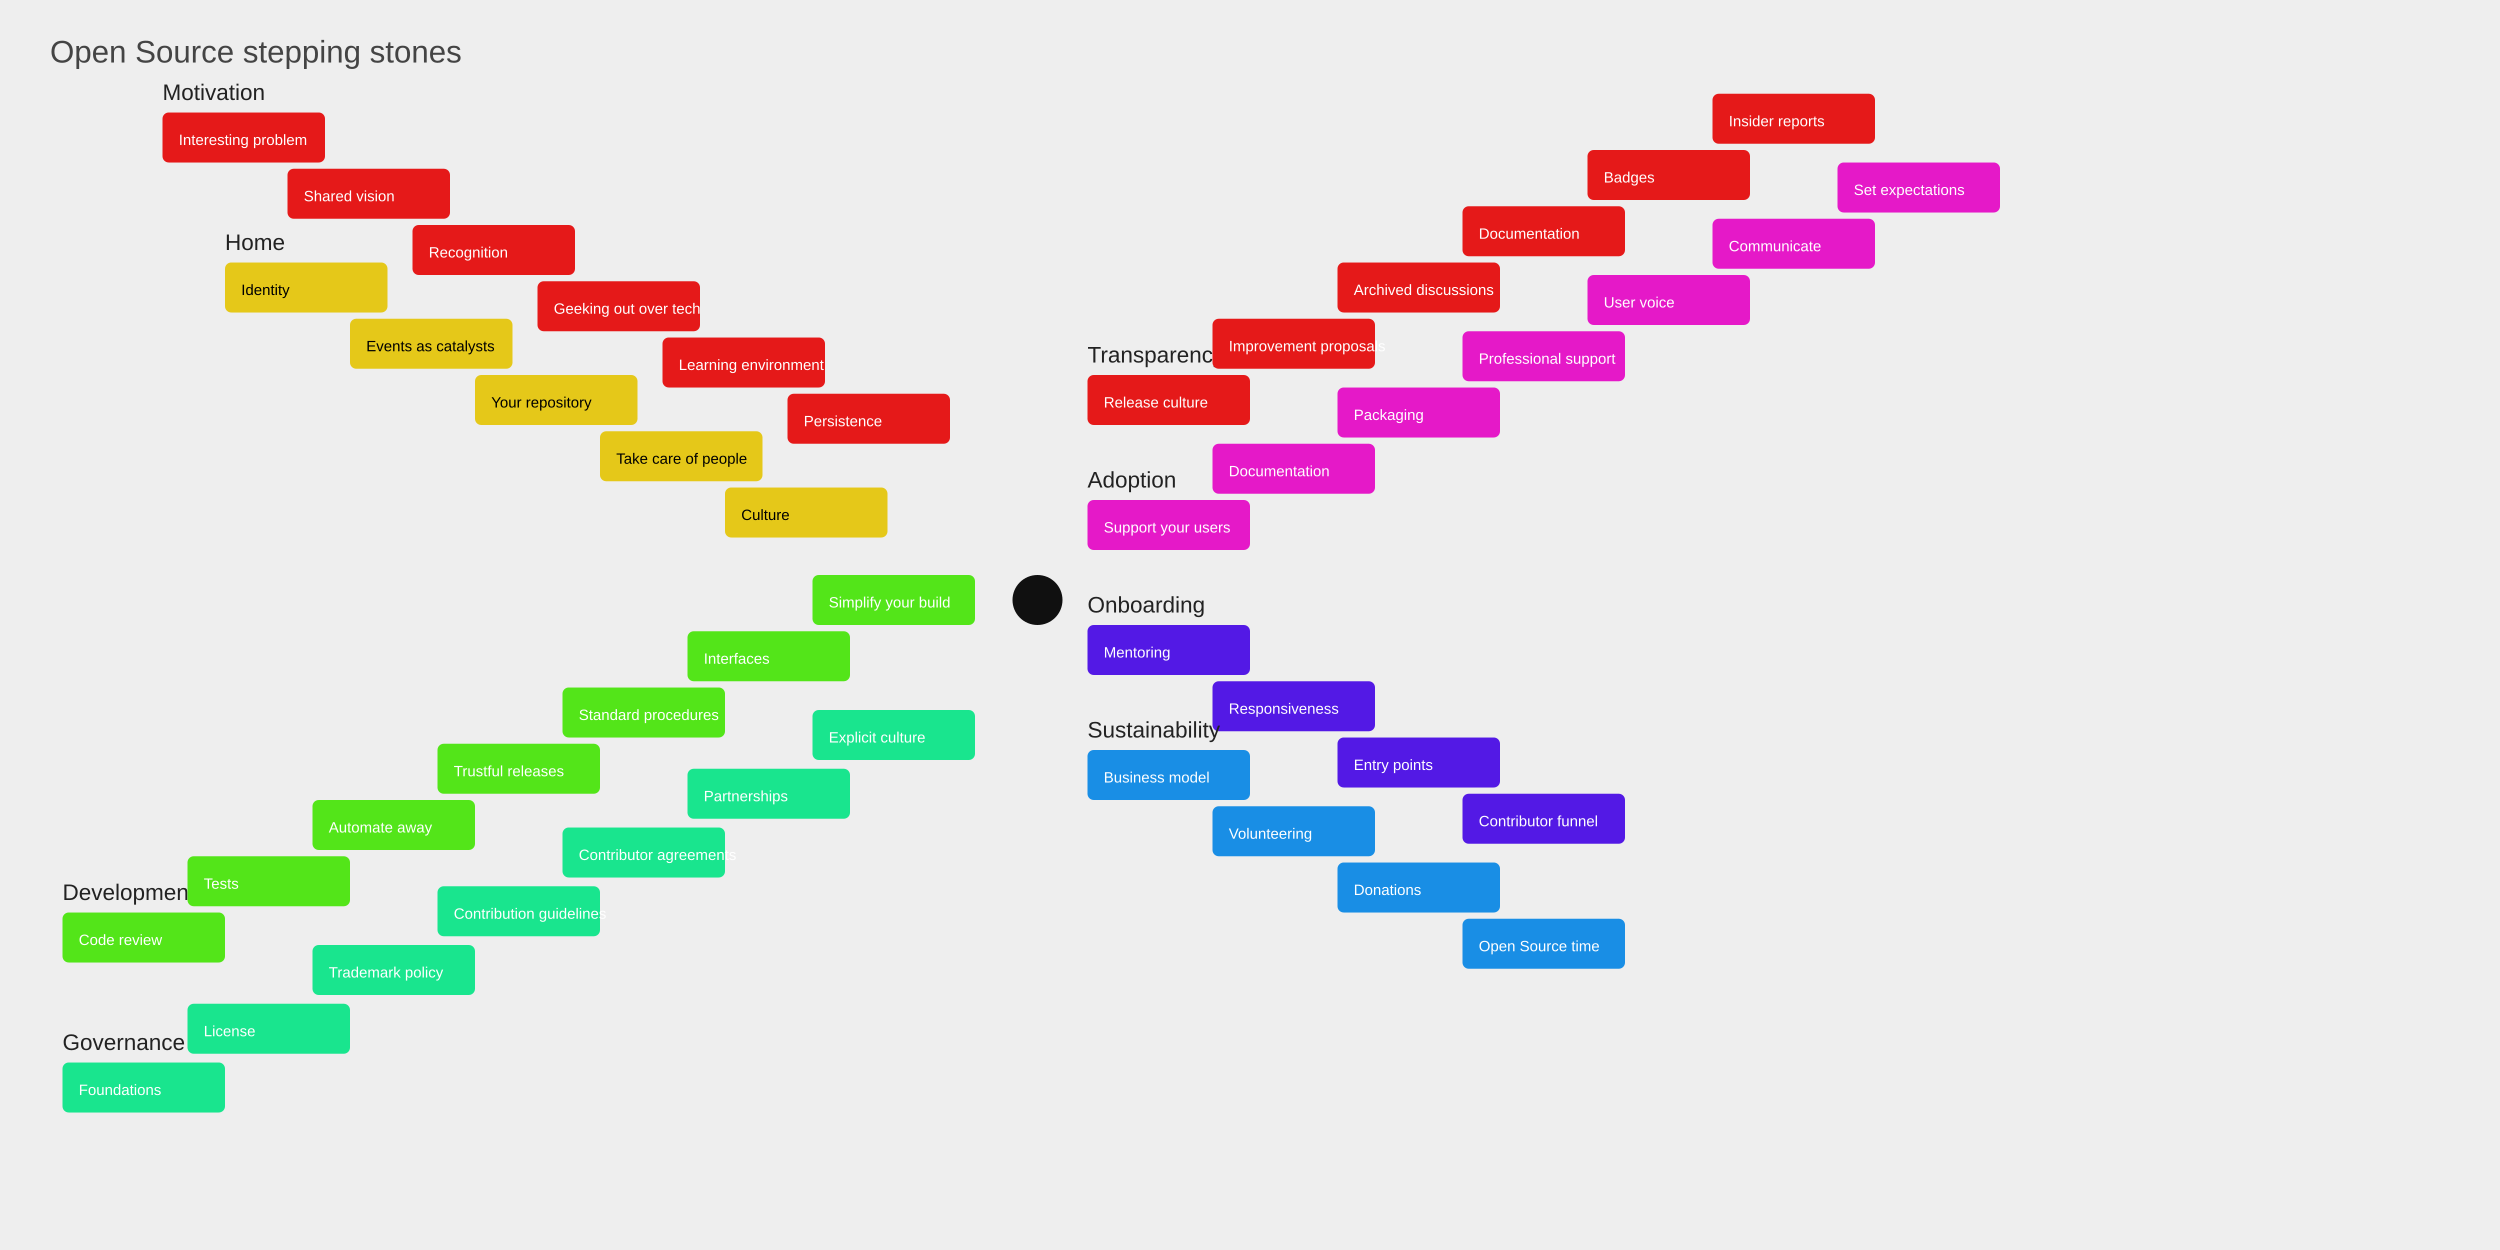
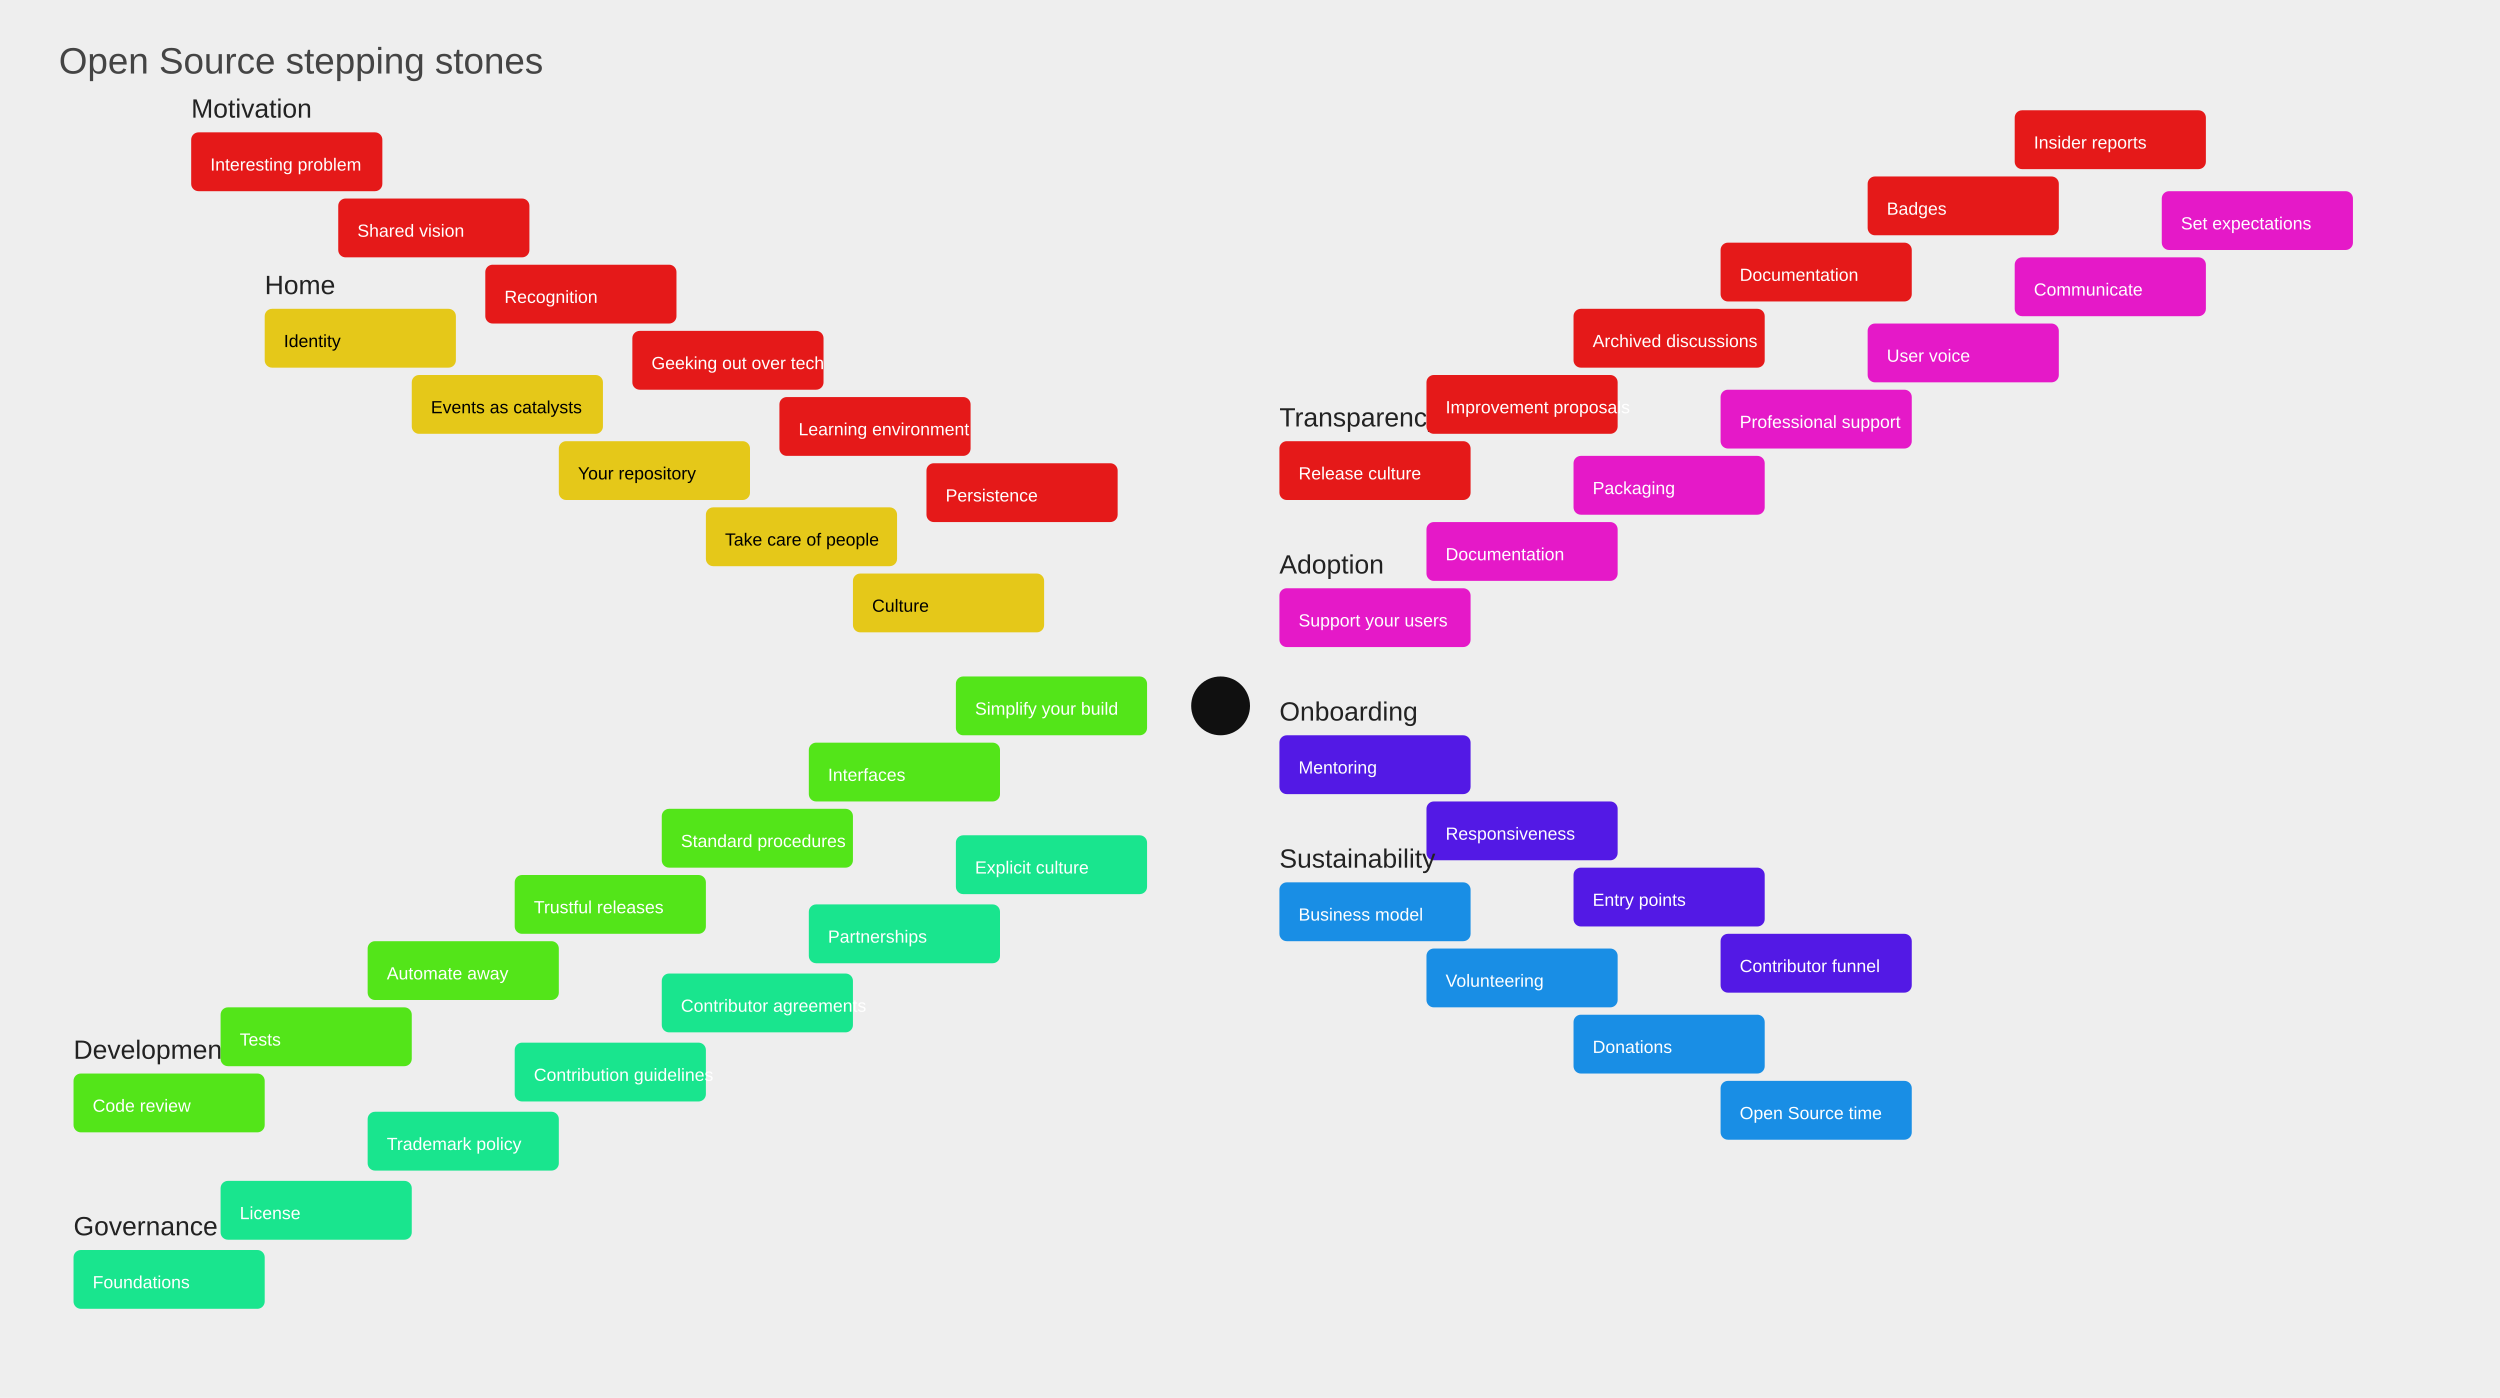
- <svg xmlns="http://www.w3.org/2000/svg" width="2000" height="1000">
-   <rect x="0" y="0" width="2000" height="1000" fill="#eee" />
+ <svg xmlns="http://www.w3.org/2000/svg" width="1700" height="950">
+   <rect x="0" y="0" width="1700" height="950" fill="#eee" />
  <g font-size="25" font-family="arial" fill="#444">
    <text x="40" y="50">
      Open Source stepping stones
    </text>
  </g>
  <circle cx="830" cy="480" r="20" fill="#101010" />
  <g font-size="18" font-family="arial" fill="#222">
    <text x="130" y="80">
      Motivation
    </text>
  </g>
  <rect x="130" y="90" width="130" height="40" fill="#e51919" rx="5" />
  <g font-size="12" font-family="arial" fill="white">
    <text x="143" y="116">
      Interesting problem
    </text>
  </g>
  <rect x="230" y="135" width="130" height="40" fill="#e51919" rx="5" />
  <g font-size="12" font-family="arial" fill="white">
    <text x="243" y="161">
      Shared vision
    </text>
  </g>
  <rect x="330" y="180" width="130" height="40" fill="#e51919" rx="5" />
  <g font-size="12" font-family="arial" fill="white">
    <text x="343" y="206">
      Recognition
    </text>
  </g>
  <rect x="430" y="225" width="130" height="40" fill="#e51919" rx="5" />
  <g font-size="12" font-family="arial" fill="white">
    <text x="443" y="251">
      Geeking out over tech
    </text>
  </g>
  <rect x="530" y="270" width="130" height="40" fill="#e51919" rx="5" />
  <g font-size="12" font-family="arial" fill="white">
    <text x="543" y="296">
      Learning environment
    </text>
  </g>
  <rect x="630" y="315" width="130" height="40" fill="#e51919" rx="5" />
  <g font-size="12" font-family="arial" fill="white">
    <text x="643" y="341">
      Persistence
    </text>
  </g>
  <g font-size="18" font-family="arial" fill="#222">
    <text x="180" y="200">
      Home
    </text>
  </g>
  <rect x="180" y="210" width="130" height="40" fill="#e5c819" rx="5" />
  <g font-size="12" font-family="arial" fill="black">
    <text x="193" y="236">
      Identity
    </text>
  </g>
  <rect x="280" y="255" width="130" height="40" fill="#e5c819" rx="5" />
  <g font-size="12" font-family="arial" fill="black">
    <text x="293" y="281">
      Events as catalysts
    </text>
  </g>
  <rect x="380" y="300" width="130" height="40" fill="#e5c819" rx="5" />
  <g font-size="12" font-family="arial" fill="black">
    <text x="393" y="326">
      Your repository
    </text>
  </g>
  <rect x="480" y="345" width="130" height="40" fill="#e5c819" rx="5" />
  <g font-size="12" font-family="arial" fill="black">
    <text x="493" y="371">
      Take care of people
    </text>
  </g>
  <rect x="580" y="390" width="130" height="40" fill="#e5c819" rx="5" />
  <g font-size="12" font-family="arial" fill="black">
    <text x="593" y="416">
      Culture
    </text>
  </g>
  <g font-size="18" font-family="arial" fill="#222">
    <text x="50" y="720">
      Development
    </text>
  </g>
  <rect x="50" y="730" width="130" height="40" fill="#53e519" rx="5" />
  <g font-size="12" font-family="arial" fill="white">
    <text x="63" y="756">
      Code review
    </text>
  </g>
  <rect x="150" y="685" width="130" height="40" fill="#53e519" rx="5" />
  <g font-size="12" font-family="arial" fill="white">
    <text x="163" y="711">
      Tests
    </text>
  </g>
  <rect x="250" y="640" width="130" height="40" fill="#53e519" rx="5" />
  <g font-size="12" font-family="arial" fill="white">
    <text x="263" y="666">
      Automate away
    </text>
  </g>
  <rect x="350" y="595" width="130" height="40" fill="#53e519" rx="5" />
  <g font-size="12" font-family="arial" fill="white">
    <text x="363" y="621">
      Trustful releases
    </text>
  </g>
  <rect x="450" y="550" width="130" height="40" fill="#53e519" rx="5" />
  <g font-size="12" font-family="arial" fill="white">
    <text x="463" y="576">
      Standard procedures
    </text>
  </g>
  <rect x="550" y="505" width="130" height="40" fill="#53e519" rx="5" />
  <g font-size="12" font-family="arial" fill="white">
    <text x="563" y="531">
      Interfaces
    </text>
  </g>
  <rect x="650" y="460" width="130" height="40" fill="#53e519" rx="5" />
  <g font-size="12" font-family="arial" fill="white">
    <text x="663" y="486">
      Simplify your build
    </text>
  </g>
  <g font-size="18" font-family="arial" fill="#222">
    <text x="50" y="840">
      Governance
    </text>
  </g>
  <rect x="50" y="850" width="130" height="40" fill="#19e58e" rx="5" />
  <g font-size="12" font-family="arial" fill="white">
    <text x="63" y="876">
      Foundations
    </text>
  </g>
  <rect x="150" y="803" width="130" height="40" fill="#19e58e" rx="5" />
  <g font-size="12" font-family="arial" fill="white">
    <text x="163" y="829">
      License
    </text>
  </g>
  <rect x="250" y="756" width="130" height="40" fill="#19e58e" rx="5" />
  <g font-size="12" font-family="arial" fill="white">
    <text x="263" y="782">
      Trademark policy
    </text>
  </g>
  <rect x="350" y="709" width="130" height="40" fill="#19e58e" rx="5" />
  <g font-size="12" font-family="arial" fill="white">
    <text x="363" y="735">
      Contribution guidelines
    </text>
  </g>
  <rect x="450" y="662" width="130" height="40" fill="#19e58e" rx="5" />
  <g font-size="12" font-family="arial" fill="white">
    <text x="463" y="688">
      Contributor agreements
    </text>
  </g>
  <rect x="550" y="615" width="130" height="40" fill="#19e58e" rx="5" />
  <g font-size="12" font-family="arial" fill="white">
    <text x="563" y="641">
      Partnerships
    </text>
  </g>
  <rect x="650" y="568" width="130" height="40" fill="#19e58e" rx="5" />
  <g font-size="12" font-family="arial" fill="white">
    <text x="663" y="594">
      Explicit culture
    </text>
  </g>
  <g font-size="18" font-family="arial" fill="#222">
    <text x="870" y="290">
      Transparency
    </text>
  </g>
  <rect x="870" y="300" width="130" height="40" fill="#e51919" rx="5" />
  <g font-size="12" font-family="arial" fill="white">
    <text x="883" y="326">
      Release culture
    </text>
  </g>
  <rect x="970" y="255" width="130" height="40" fill="#e51919" rx="5" />
  <g font-size="12" font-family="arial" fill="white">
    <text x="983" y="281">
      Improvement proposals
    </text>
  </g>
  <rect x="1070" y="210" width="130" height="40" fill="#e51919" rx="5" />
  <g font-size="12" font-family="arial" fill="white">
    <text x="1083" y="236">
      Archived discussions
    </text>
  </g>
  <rect x="1170" y="165" width="130" height="40" fill="#e51919" rx="5" />
  <g font-size="12" font-family="arial" fill="white">
    <text x="1183" y="191">
      Documentation
    </text>
  </g>
  <rect x="1270" y="120" width="130" height="40" fill="#e51919" rx="5" />
  <g font-size="12" font-family="arial" fill="white">
    <text x="1283" y="146">
      Badges
    </text>
  </g>
  <rect x="1370" y="75" width="130" height="40" fill="#e51919" rx="5" />
  <g font-size="12" font-family="arial" fill="white">
    <text x="1383" y="101">
      Insider reports
    </text>
  </g>
  <g font-size="18" font-family="arial" fill="#222">
    <text x="870" y="390">
      Adoption
    </text>
  </g>
  <rect x="870" y="400" width="130" height="40" fill="#e519c8" rx="5" />
  <g font-size="12" font-family="arial" fill="white">
    <text x="883" y="426">
      Support your users
    </text>
  </g>
  <rect x="970" y="355" width="130" height="40" fill="#e519c8" rx="5" />
  <g font-size="12" font-family="arial" fill="white">
    <text x="983" y="381">
      Documentation
    </text>
  </g>
  <rect x="1070" y="310" width="130" height="40" fill="#e519c8" rx="5" />
  <g font-size="12" font-family="arial" fill="white">
    <text x="1083" y="336">
      Packaging
    </text>
  </g>
  <rect x="1170" y="265" width="130" height="40" fill="#e519c8" rx="5" />
  <g font-size="12" font-family="arial" fill="white">
    <text x="1183" y="291">
      Professional support
    </text>
  </g>
  <rect x="1270" y="220" width="130" height="40" fill="#e519c8" rx="5" />
  <g font-size="12" font-family="arial" fill="white">
    <text x="1283" y="246">
      User voice
    </text>
  </g>
  <rect x="1370" y="175" width="130" height="40" fill="#e519c8" rx="5" />
  <g font-size="12" font-family="arial" fill="white">
    <text x="1383" y="201">
      Communicate
    </text>
  </g>
  <rect x="1470" y="130" width="130" height="40" fill="#e519c8" rx="5" />
  <g font-size="12" font-family="arial" fill="white">
    <text x="1483" y="156">
      Set expectations
    </text>
  </g>
  <g font-size="18" font-family="arial" fill="#222">
    <text x="870" y="490">
      Onboarding
    </text>
  </g>
  <rect x="870" y="500" width="130" height="40" fill="#5319e5" rx="5" />
  <g font-size="12" font-family="arial" fill="white">
    <text x="883" y="526">
      Mentoring
    </text>
  </g>
  <rect x="970" y="545" width="130" height="40" fill="#5319e5" rx="5" />
  <g font-size="12" font-family="arial" fill="white">
    <text x="983" y="571">
      Responsiveness
    </text>
  </g>
  <rect x="1070" y="590" width="130" height="40" fill="#5319e5" rx="5" />
  <g font-size="12" font-family="arial" fill="white">
    <text x="1083" y="616">
      Entry points
    </text>
  </g>
  <rect x="1170" y="635" width="130" height="40" fill="#5319e5" rx="5" />
  <g font-size="12" font-family="arial" fill="white">
    <text x="1183" y="661">
      Contributor funnel
    </text>
  </g>
  <g font-size="18" font-family="arial" fill="#222">
    <text x="870" y="590">
      Sustainability
    </text>
  </g>
  <rect x="870" y="600" width="130" height="40" fill="#198ee5" rx="5" />
  <g font-size="12" font-family="arial" fill="white">
    <text x="883" y="626">
      Business model
    </text>
  </g>
  <rect x="970" y="645" width="130" height="40" fill="#198ee5" rx="5" />
  <g font-size="12" font-family="arial" fill="white">
    <text x="983" y="671">
      Volunteering
    </text>
  </g>
  <rect x="1070" y="690" width="130" height="40" fill="#198ee5" rx="5" />
  <g font-size="12" font-family="arial" fill="white">
    <text x="1083" y="716">
      Donations
    </text>
  </g>
  <rect x="1170" y="735" width="130" height="40" fill="#198ee5" rx="5" />
  <g font-size="12" font-family="arial" fill="white">
    <text x="1183" y="761">
      Open Source time
    </text>
  </g>
</svg>
